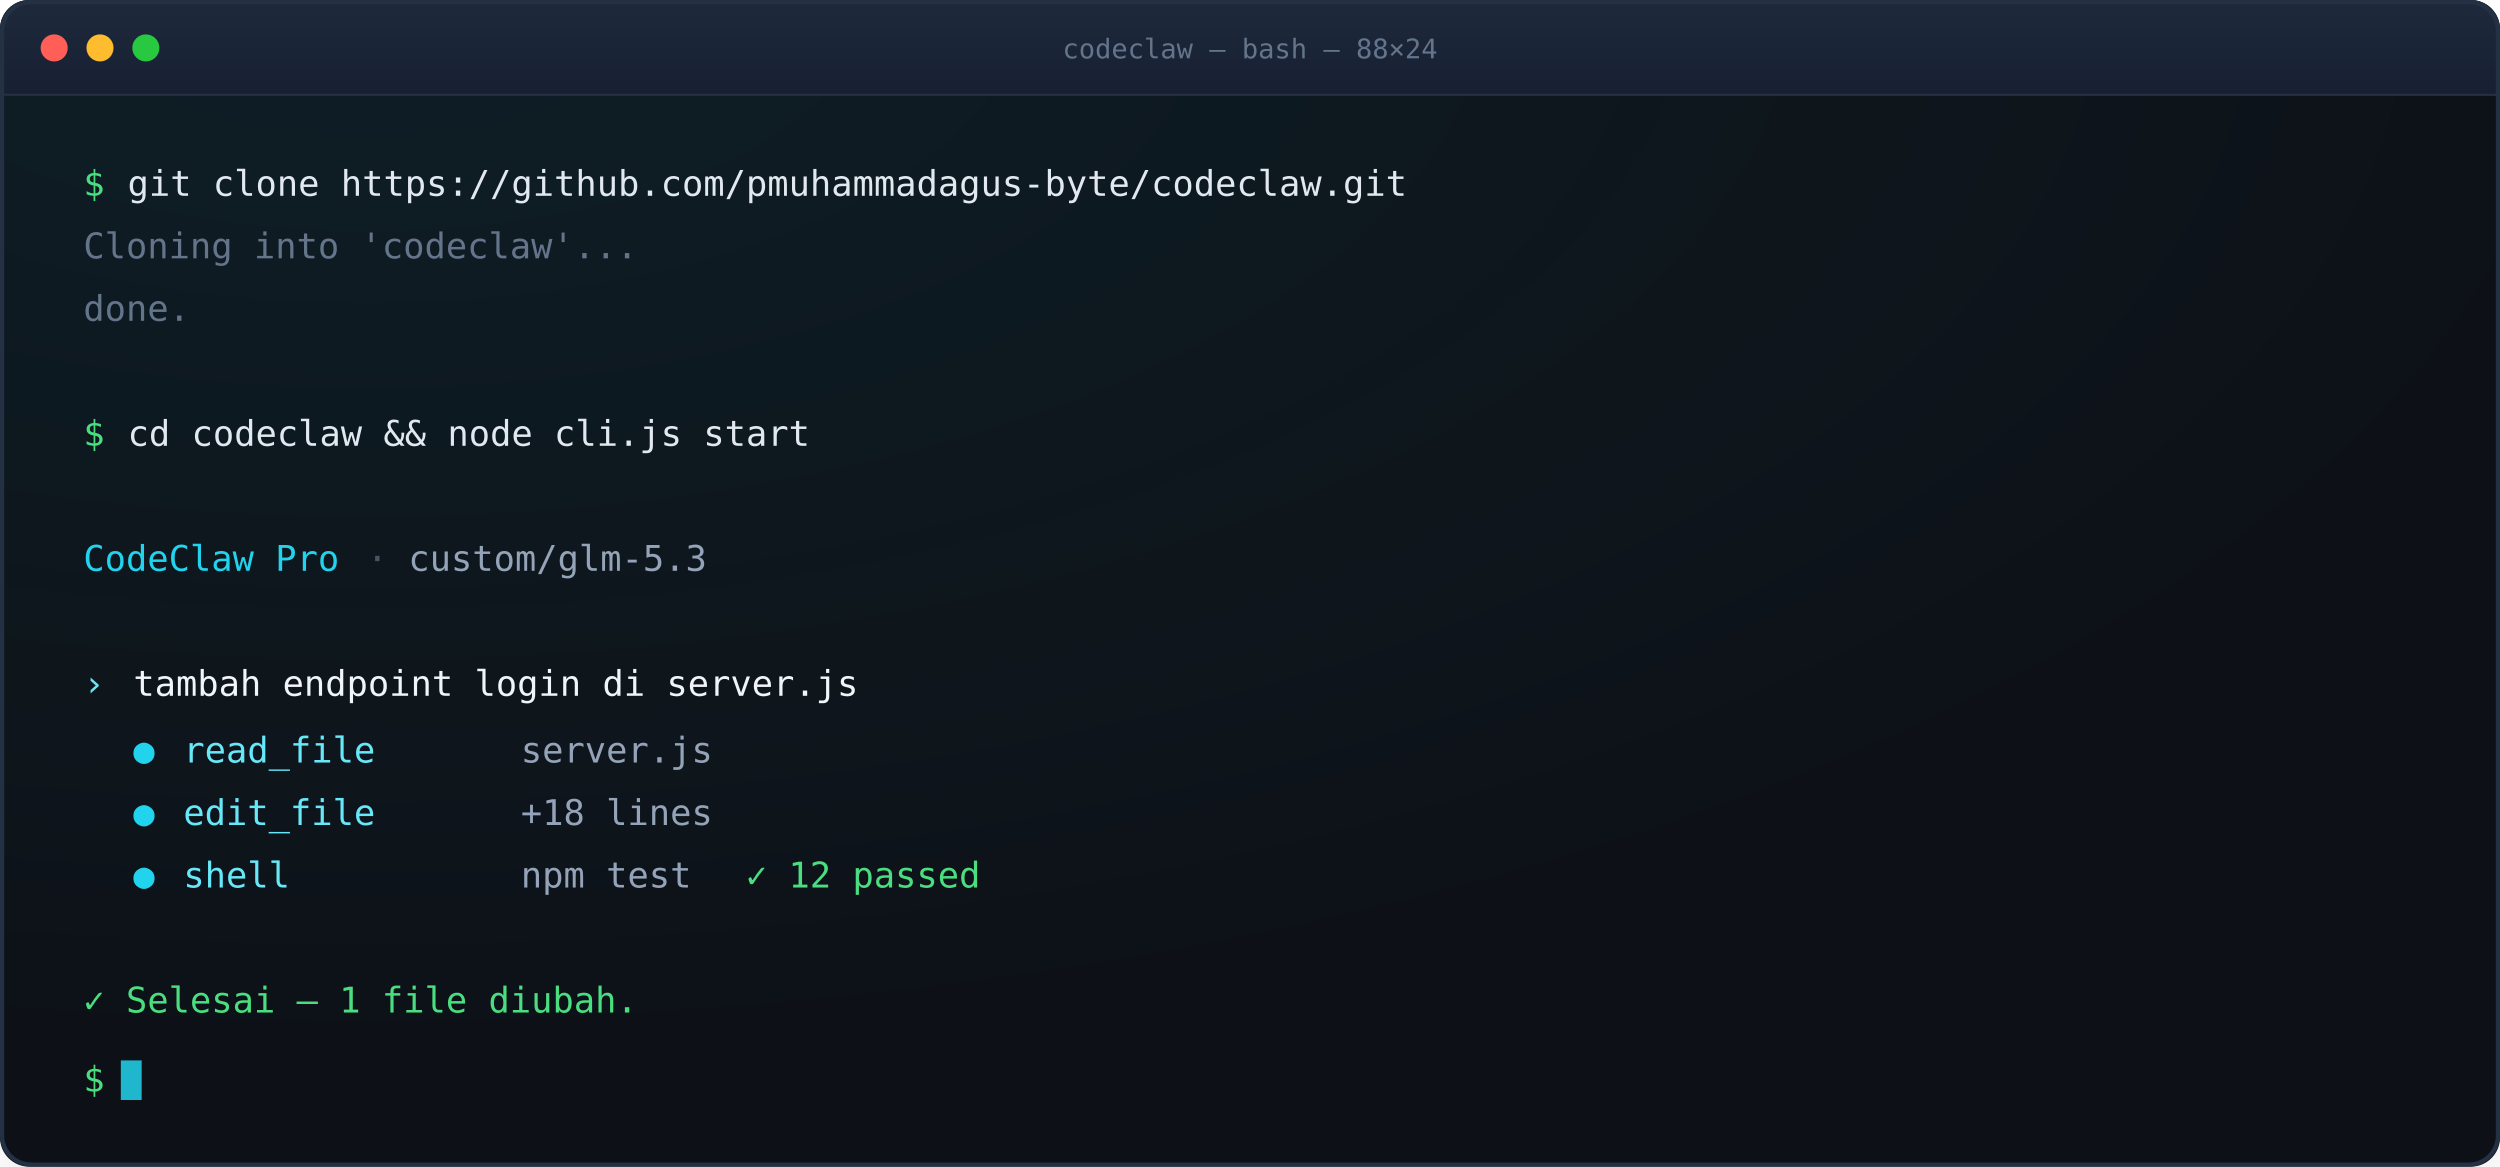
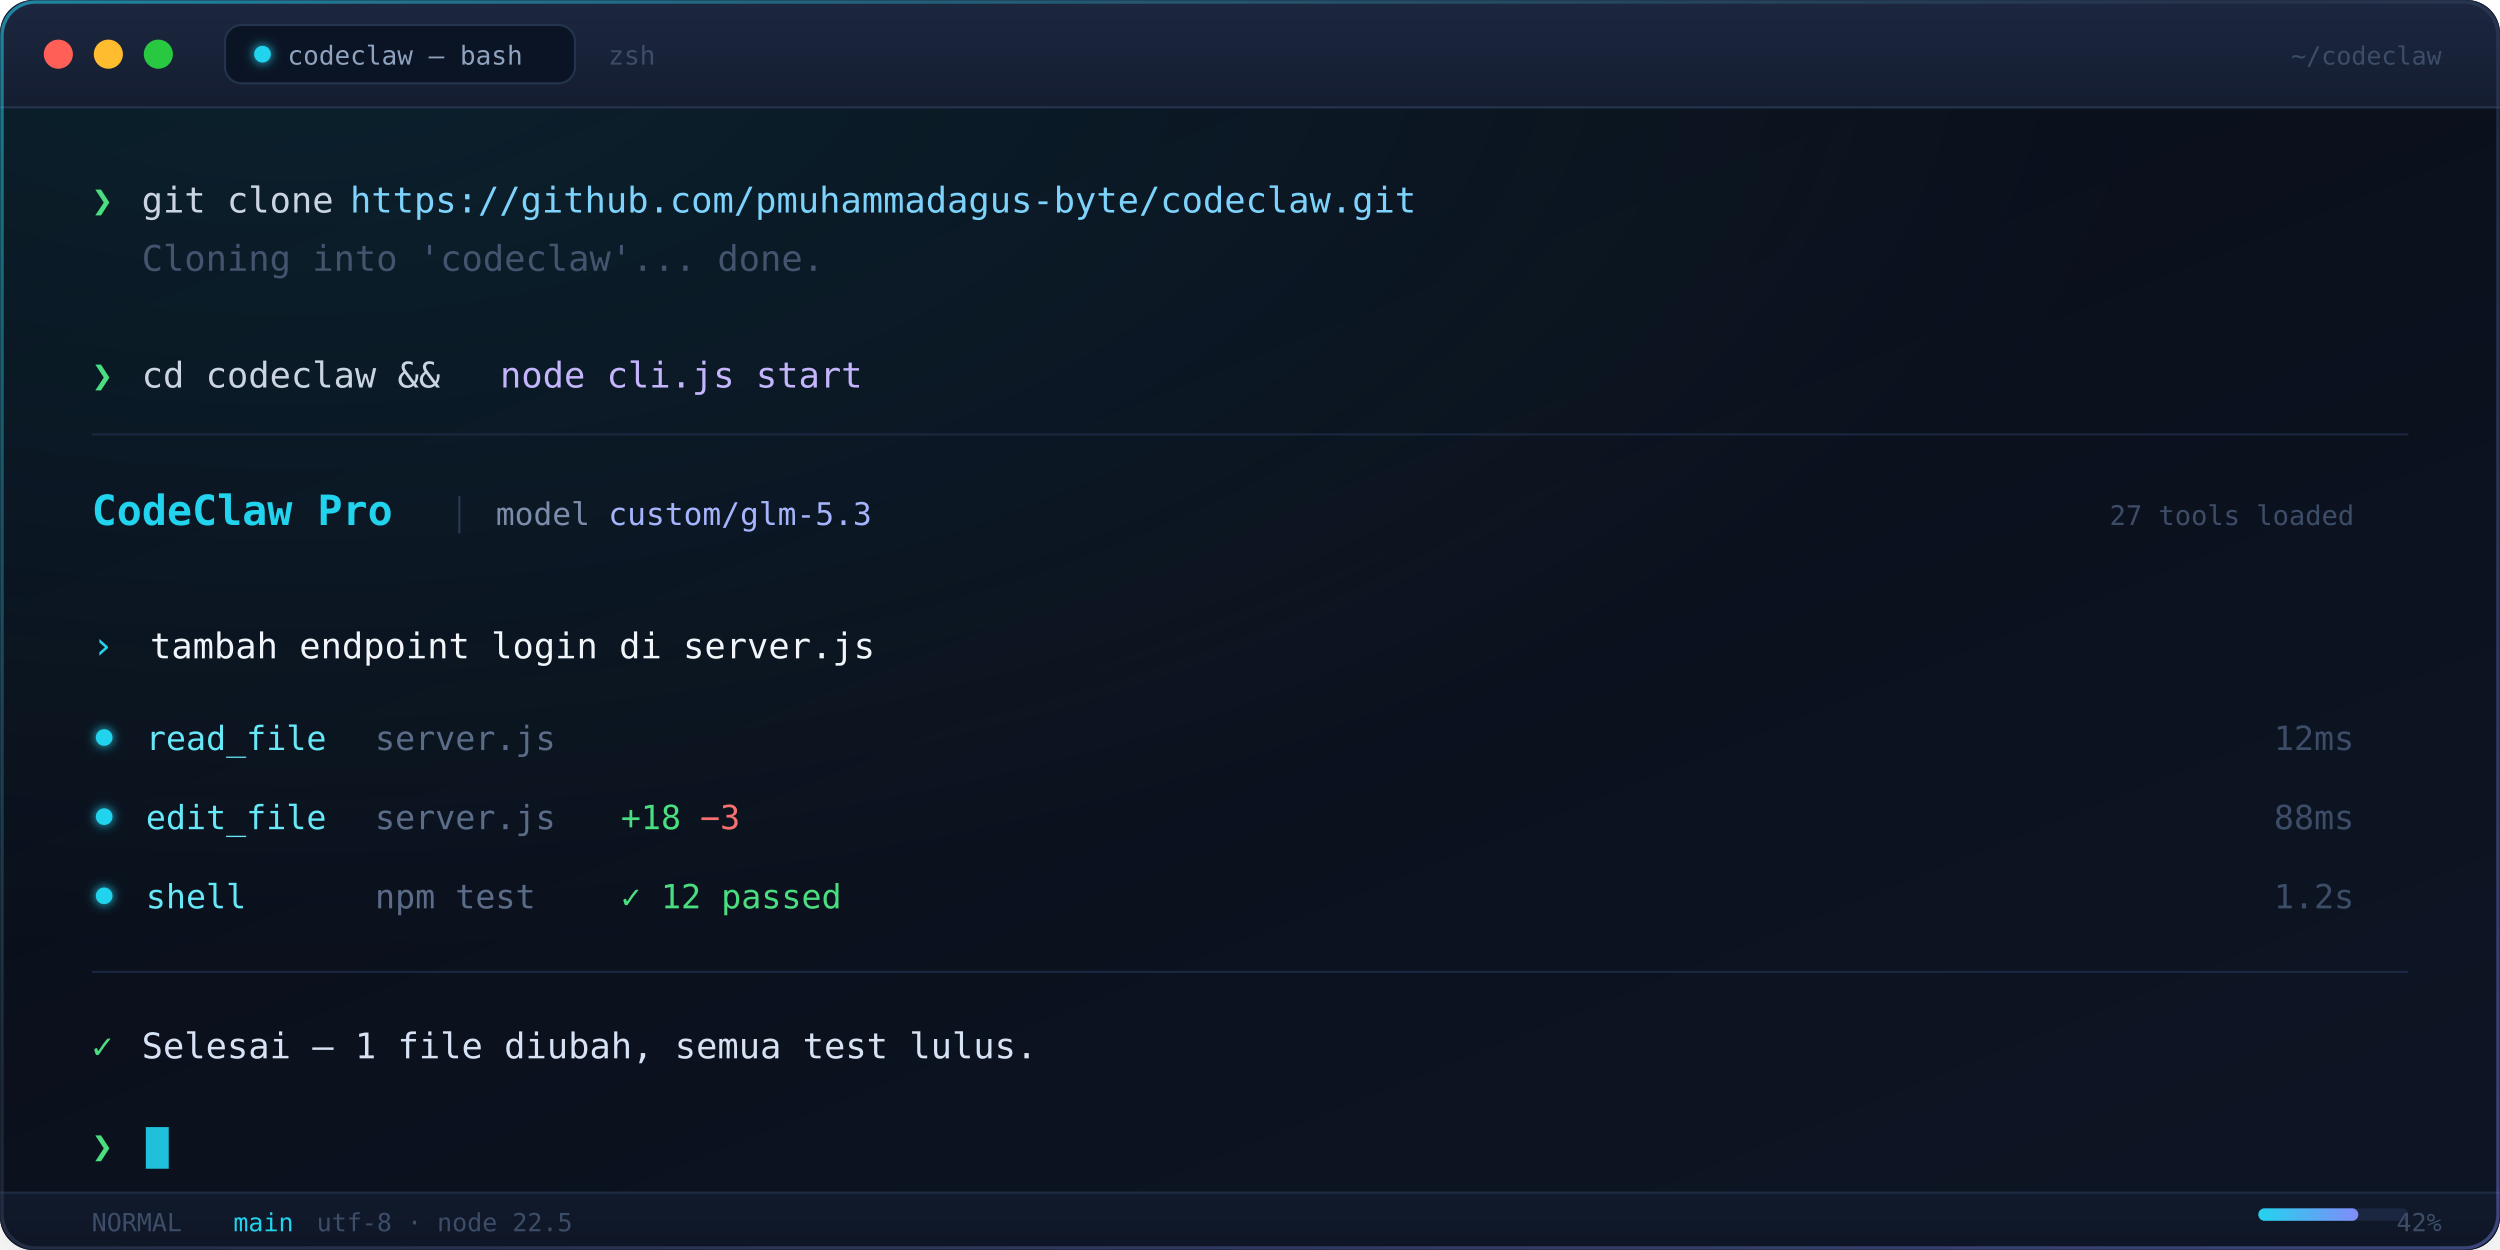
- <svg xmlns="http://www.w3.org/2000/svg" width="1200" height="560" viewBox="0 0 1200 560" role="img" aria-label="Contoh sesi CodeClaw Pro di terminal">
+ <svg xmlns="http://www.w3.org/2000/svg" width="1200" height="600" viewBox="0 0 1200 600" role="img" aria-label="Contoh sesi CodeClaw Pro di terminal">
  <defs>
    <clipPath id="win">
-       <rect x="0" y="0" width="1200" height="560" rx="14" />
+       <rect width="1200" height="600" rx="16" />
    </clipPath>
    <linearGradient id="chrome" x1="0" y1="0" x2="0" y2="1">
-       <stop offset="0%" stop-color="#1e293b" />
-       <stop offset="100%" stop-color="#172033" />
+       <stop offset="0%" stop-color="#1c2740" />
+       <stop offset="100%" stop-color="#141d30" />
    </linearGradient>
-     <radialGradient id="bodyGlow" cx="0.15" cy="0" r="0.9">
-       <stop offset="0%" stop-color="#22d3ee" stop-opacity="0.07" />
+     <linearGradient id="body" x1="0" y1="0" x2="0.8" y2="1">
+       <stop offset="0%" stop-color="#080c16" />
+       <stop offset="60%" stop-color="#0b111d" />
+       <stop offset="100%" stop-color="#0d1524" />
+     </linearGradient>
+     <linearGradient id="statusBg" x1="0" y1="0" x2="0" y2="1">
+       <stop offset="0%" stop-color="#111a2c" />
+       <stop offset="100%" stop-color="#0e1626" />
+     </linearGradient>
+     <radialGradient id="termGlow" cx="0.12" cy="0.02" r="0.75">
+       <stop offset="0%" stop-color="#22d3ee" stop-opacity="0.10" />
      <stop offset="100%" stop-color="#22d3ee" stop-opacity="0" />
    </radialGradient>
-     <filter id="shadow" x="-20%" y="-20%" width="140%" height="140%">
-       <feDropShadow dx="0" dy="10" stdDeviation="18" flood-color="#000000" flood-opacity="0.55" />
+     <linearGradient id="edge" x1="0" y1="0" x2="1" y2="1">
+       <stop offset="0%" stop-color="#22d3ee" stop-opacity="0.55" />
+       <stop offset="45%" stop-color="#334155" stop-opacity="0.45" />
+       <stop offset="100%" stop-color="#818cf8" stop-opacity="0.4" />
+     </linearGradient>
+     <linearGradient id="prog" x1="0" y1="0" x2="1" y2="0">
+       <stop offset="0%" stop-color="#22d3ee" />
+       <stop offset="100%" stop-color="#818cf8" />
+     </linearGradient>
+     <filter id="winShadow" x="-20%" y="-20%" width="140%" height="140%">
+       <feDropShadow dx="0" dy="16" stdDeviation="26" flood-color="#000000" flood-opacity="0.7" />
+     </filter>
+     <filter id="dotGlow" x="-150%" y="-150%" width="400%" height="400%">
+       <feGaussianBlur stdDeviation="2.6" result="g" />
+       <feMerge>
+         <feMergeNode in="g" />
+         <feMergeNode in="SourceGraphic" />
+       </feMerge>
    </filter>
  </defs>
-   <rect x="6" y="6" width="1188" height="548" rx="14" fill="#000000" opacity="0.35" filter="url(#shadow)" />
+   <rect x="7" y="10" width="1186" height="582" rx="16" fill="#000" opacity="0.4" filter="url(#winShadow)" />
  <g clip-path="url(#win)">
-     <rect width="1200" height="560" fill="#0d1117" />
-     <rect width="1200" height="560" fill="url(#bodyGlow)" />
-     <rect width="1200" height="46" fill="url(#chrome)" />
-     <rect y="45" width="1200" height="1" fill="#243044" />
-     <circle cx="26" cy="23" r="6.5" fill="#ff5f57" />
-     <circle cx="48" cy="23" r="6.5" fill="#febc2e" />
-     <circle cx="70" cy="23" r="6.5" fill="#28c840" />
-     <text x="600" y="28" text-anchor="middle" font-family="'SF Mono',ui-monospace,Consolas,monospace" font-size="13" fill="#64748b">codeclaw — bash — 88×24</text>
+     <rect width="1200" height="600" fill="url(#body)" />
+     <rect width="1200" height="600" fill="url(#termGlow)" />
+     <rect width="1200" height="52" fill="url(#chrome)" />
+     <rect y="51" width="1200" height="1" fill="#26344c" />
+     <circle cx="28" cy="26" r="7" fill="#ff5f57" />
+     <circle cx="52" cy="26" r="7" fill="#febc2e" />
+     <circle cx="76" cy="26" r="7" fill="#28c840" />
+     <g>
+       <rect x="108" y="12" width="168" height="28" rx="8" fill="#0b1424" stroke="#24344f" />
+       <circle cx="126" cy="26" r="4" fill="#22d3ee" filter="url(#dotGlow)" />
+       <text x="138" y="31" font-family="'SF Mono',ui-monospace,Consolas,monospace" font-size="12.5" fill="#8fa3bf">codeclaw — bash</text>
+       <text x="292" y="31" font-family="'SF Mono',ui-monospace,Consolas,monospace" font-size="12.5" fill="#3d4d68">zsh</text>
+     </g>
+     <text x="1172" y="31" text-anchor="end" font-family="'SF Mono',ui-monospace,Consolas,monospace" font-size="12" fill="#3d4d68">~/codeclaw</text>
    <g font-family="'SF Mono',ui-monospace,'Cascadia Code',Consolas,monospace" font-size="17">
-       <text x="40" y="94" fill="#4ade80">$<tspan fill="#e2e8f0" dx="11">git clone https://github.com/pmuhammadagus-byte/codeclaw.git</tspan>
-       </text>
-       <text x="40" y="124" fill="#64748b">Cloning into 'codeclaw'...</text>
-       <text x="40" y="154" fill="#64748b">done.</text>
-       <text x="40" y="214" fill="#4ade80">$<tspan fill="#e2e8f0" dx="11">cd codeclaw &amp;&amp; node cli.js start</tspan>
-       </text>
-       <text x="40" y="274" fill="#22d3ee">CodeClaw Pro</text>
-       <text x="176" y="274" fill="#475569">·</text>
-       <text x="196" y="274" fill="#94a3b8">custom/glm-5.3</text>
-       <text x="40" y="334" fill="#67e8f9">›</text>
-       <text x="64" y="334" fill="#f1f5f9">tambah endpoint login di server.js</text>
-       <text x="64" y="366" fill="#22d3ee">●</text>
-       <text x="88" y="366" fill="#67e8f9">read_file</text>
-       <text x="250" y="366" fill="#94a3b8">server.js</text>
-       <text x="64" y="396" fill="#22d3ee">●</text>
-       <text x="88" y="396" fill="#67e8f9">edit_file</text>
-       <text x="250" y="396" fill="#94a3b8">+18 lines</text>
-       <text x="64" y="426" fill="#22d3ee">●</text>
-       <text x="88" y="426" fill="#67e8f9">shell</text>
-       <text x="250" y="426" fill="#94a3b8">npm test</text>
-       <text x="358" y="426" fill="#4ade80">✓ 12 passed</text>
-       <text x="40" y="486" fill="#4ade80">✓ Selesai — 1 file diubah.</text>
-       <text x="40" y="524" fill="#4ade80">$</text>
-       <rect x="58" y="509" width="10" height="19" fill="#22d3ee" opacity="0.85" />
+       <g>
+         <text x="44" y="102" fill="#4ade80">❯</text>
+         <text x="68" y="102" fill="#cbd5e1">git clone</text>
+         <text x="168" y="102" fill="#7dd3fc">https://github.com/pmuhammadagus-byte/codeclaw.git</text>
+       </g>
+       <text x="68" y="130" fill="#44546e">Cloning into 'codeclaw'... done.</text>
+       <g>
+         <text x="44" y="186" fill="#4ade80">❯</text>
+         <text x="68" y="186" fill="#cbd5e1">cd codeclaw &amp;&amp;</text>
+         <text x="240" y="186" fill="#c4b5fd">node cli.js start</text>
+       </g>
+       <rect x="44" y="208" width="1112" height="1" fill="#1b2740" />
+       <g>
+         <text x="44" y="252" font-size="20" font-weight="700" fill="#22d3ee">CodeClaw Pro</text>
+         <rect x="220" y="238" width="1" height="18" fill="#2b3a55" />
+         <text x="238" y="252" font-size="15" fill="#7c8cab">model</text>
+         <text x="292" y="252" font-size="15" fill="#a5b4fc">custom/glm-5.3</text>
+         <text x="1130" y="252" font-size="13" text-anchor="end" fill="#3d4d68">27 tools loaded</text>
+       </g>
+       <g>
+         <text x="44" y="316" font-size="18" fill="#22d3ee">›</text>
+         <text x="72" y="316" fill="#f1f5f9">tambah endpoint login di server.js</text>
+       </g>
+       <g font-size="16">
+         <circle cx="50" cy="354" r="4" fill="#22d3ee" filter="url(#dotGlow)" />
+         <text x="70" y="360" fill="#67e8f9">read_file</text>
+         <text x="180" y="360" fill="#5b6c88">server.js</text>
+         <text x="1130" y="360" text-anchor="end" fill="#3d4d68">12ms</text>
+         <circle cx="50" cy="392" r="4" fill="#22d3ee" filter="url(#dotGlow)" />
+         <text x="70" y="398" fill="#67e8f9">edit_file</text>
+         <text x="180" y="398" fill="#5b6c88">server.js</text>
+         <text x="298" y="398" fill="#4ade80">+18</text>
+         <text x="336" y="398" fill="#f87171">−3</text>
+         <text x="1130" y="398" text-anchor="end" fill="#3d4d68">88ms</text>
+         <circle cx="50" cy="430" r="4" fill="#22d3ee" filter="url(#dotGlow)" />
+         <text x="70" y="436" fill="#67e8f9">shell</text>
+         <text x="180" y="436" fill="#5b6c88">npm test</text>
+         <text x="298" y="436" fill="#4ade80">✓ 12 passed</text>
+         <text x="1130" y="436" text-anchor="end" fill="#3d4d68">1.2s</text>
+       </g>
+       <rect x="44" y="466" width="1112" height="1" fill="#1b2740" />
+       <g>
+         <text x="44" y="508" font-size="17" fill="#4ade80">✓</text>
+         <text x="68" y="508" font-size="17" fill="#d7e3f4">Selesai — 1 file diubah, semua test lulus.</text>
+       </g>
+       <g>
+         <text x="44" y="556" fill="#4ade80">❯</text>
+         <rect x="70" y="541" width="11" height="20" fill="#22d3ee" opacity="0.9">
+           <animate attributeName="opacity" values="0.9;0.15;0.9" dur="1.2s" repeatCount="indefinite" />
+         </rect>
+       </g>
    </g>
+     <rect y="572" width="1200" height="28" fill="url(#statusBg)" />
+     <rect y="572" width="1200" height="1" fill="#1e2b42" />
+     <text x="44" y="591" font-family="'SF Mono',ui-monospace,Consolas,monospace" font-size="12" fill="#3d4d68">NORMAL</text>
+     <text x="112" y="591" font-family="'SF Mono',ui-monospace,Consolas,monospace" font-size="12" fill="#22d3ee">main</text>
+     <text x="152" y="591" font-family="'SF Mono',ui-monospace,Consolas,monospace" font-size="12" fill="#3d4d68">utf-8 · node 22.5</text>
+     <rect x="1084" y="580" width="72" height="6" rx="3" fill="#1b2740" />
+     <rect x="1084" y="580" width="48" height="6" rx="3" fill="url(#prog)" />
+     <text x="1172" y="591" text-anchor="end" font-family="'SF Mono',ui-monospace,Consolas,monospace" font-size="12" fill="#3d4d68">42%</text>
  </g>
-   <rect x="1" y="1" width="1198" height="558" rx="14" fill="none" stroke="#243044" stroke-width="2" />
+   <rect x="1" y="1" width="1198" height="598" rx="16" fill="none" stroke="url(#edge)" stroke-width="1.6" />
</svg>
